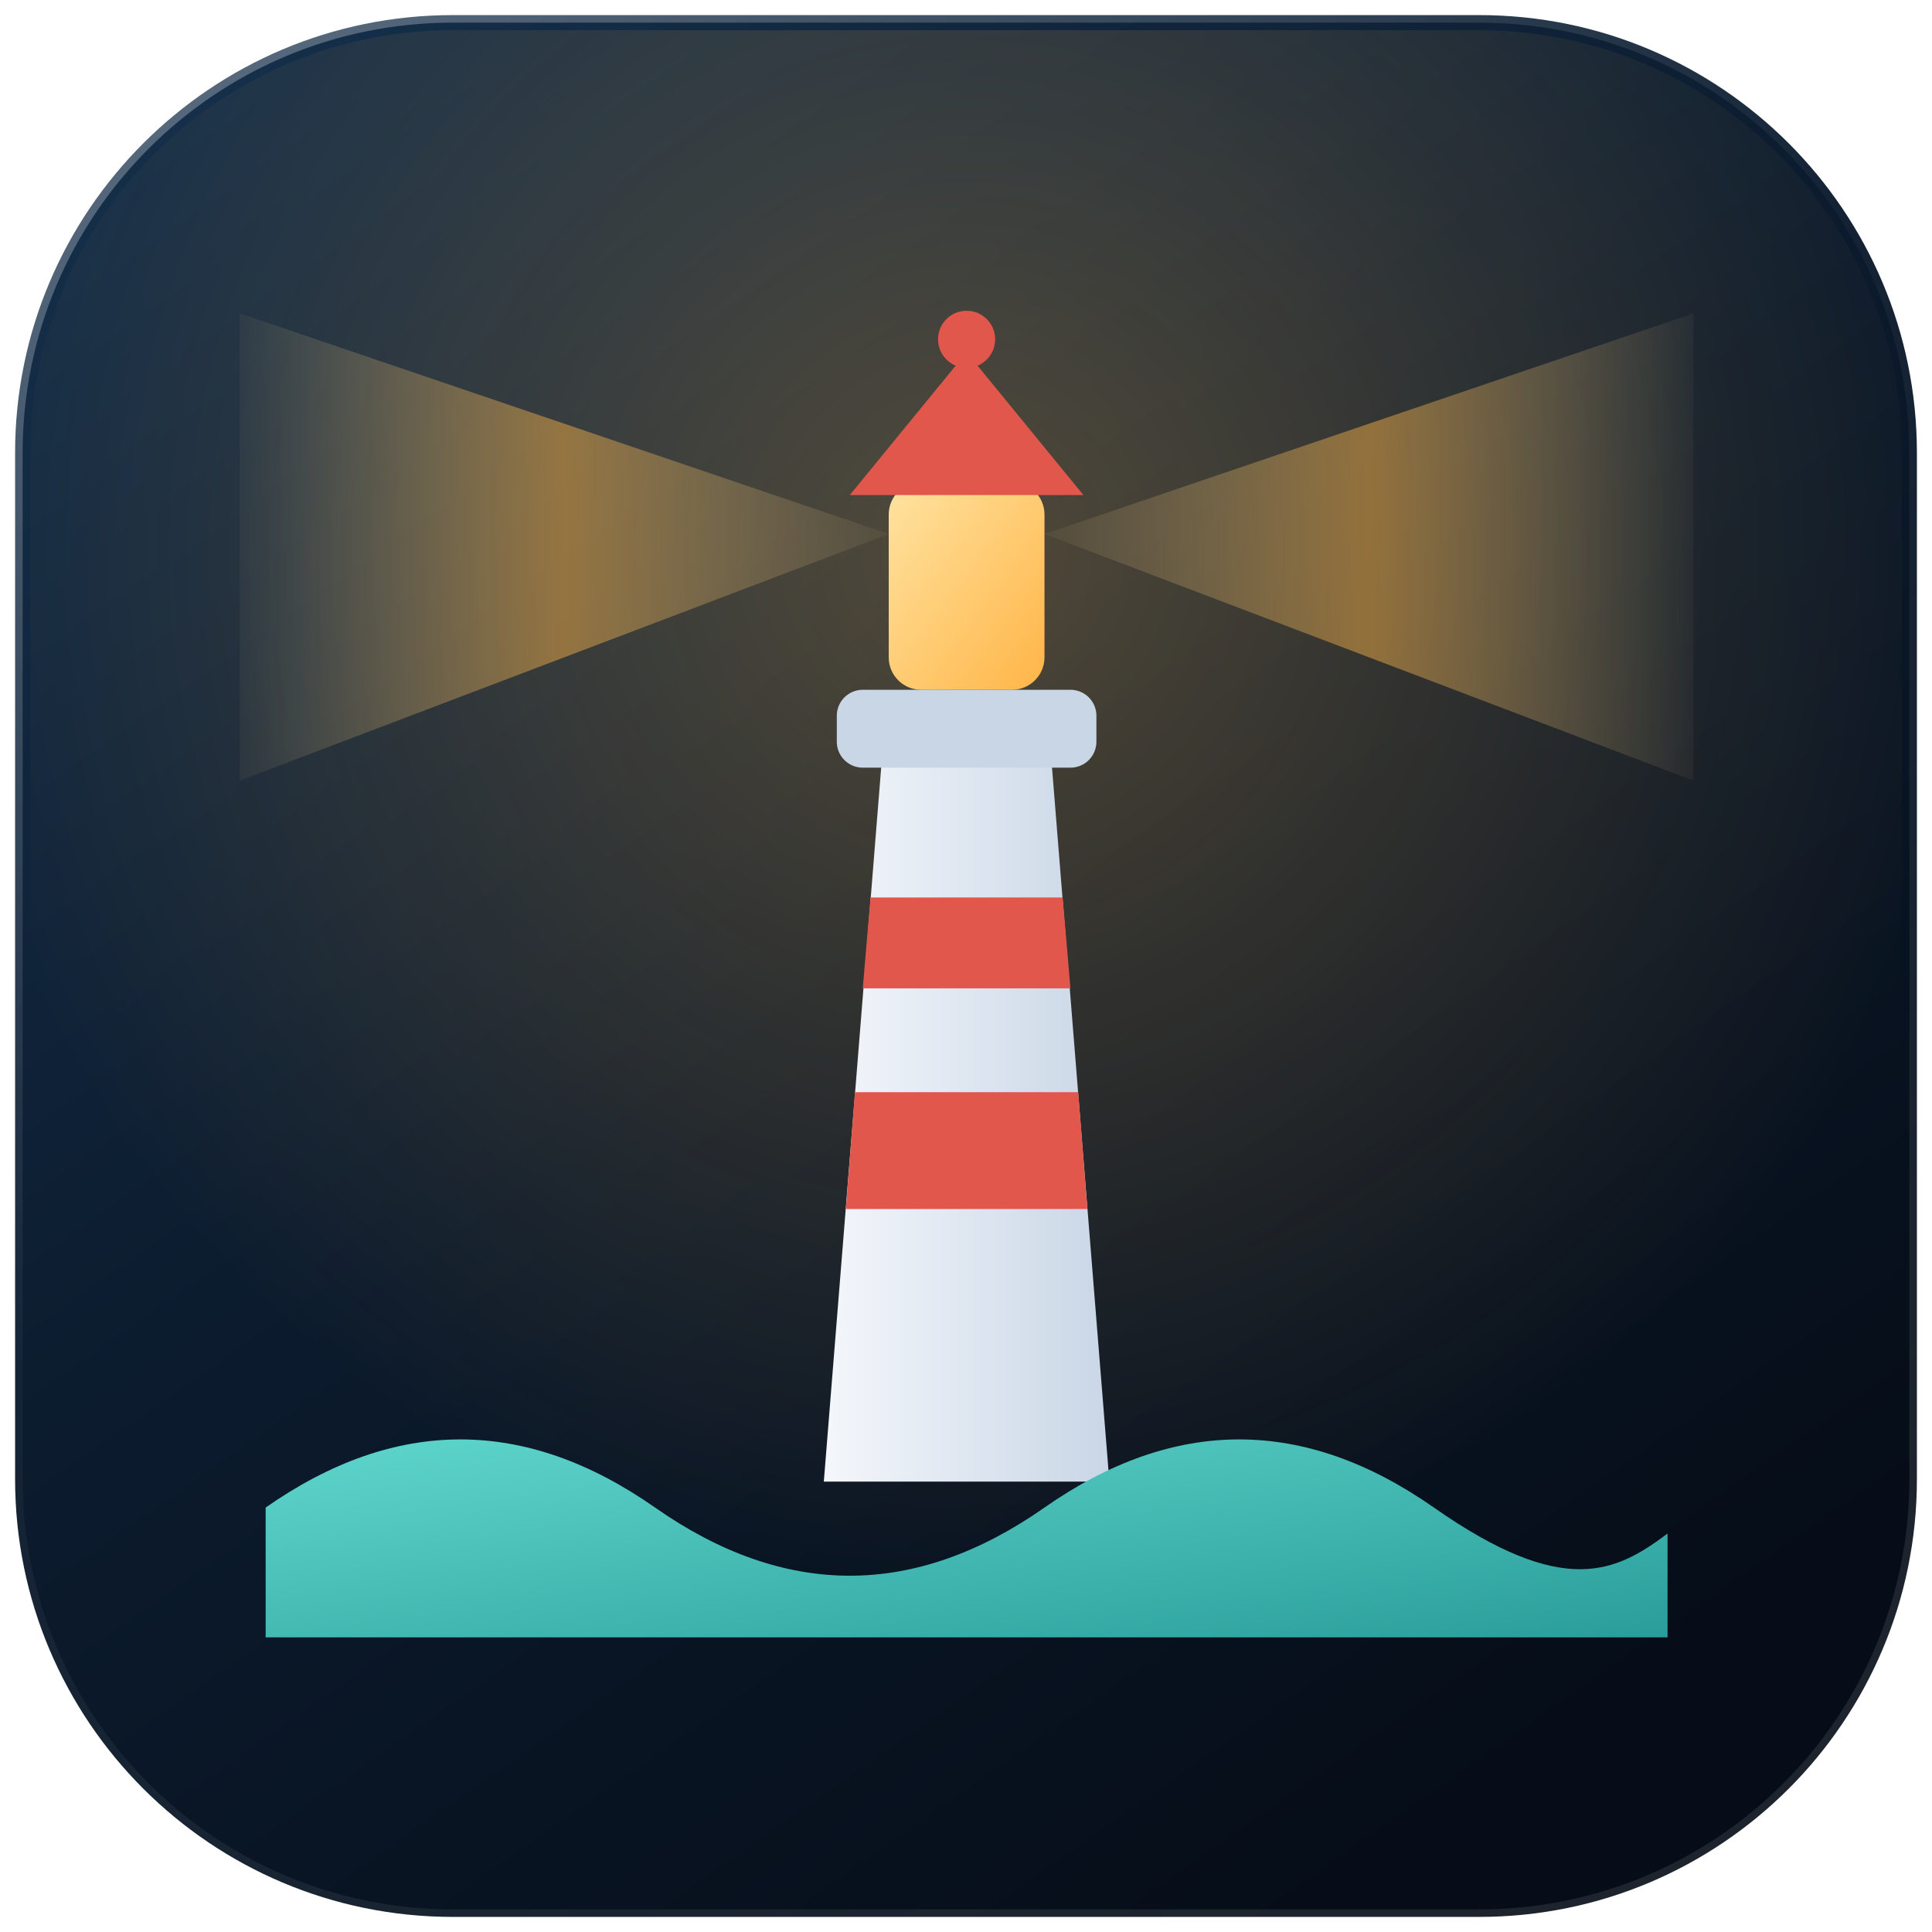
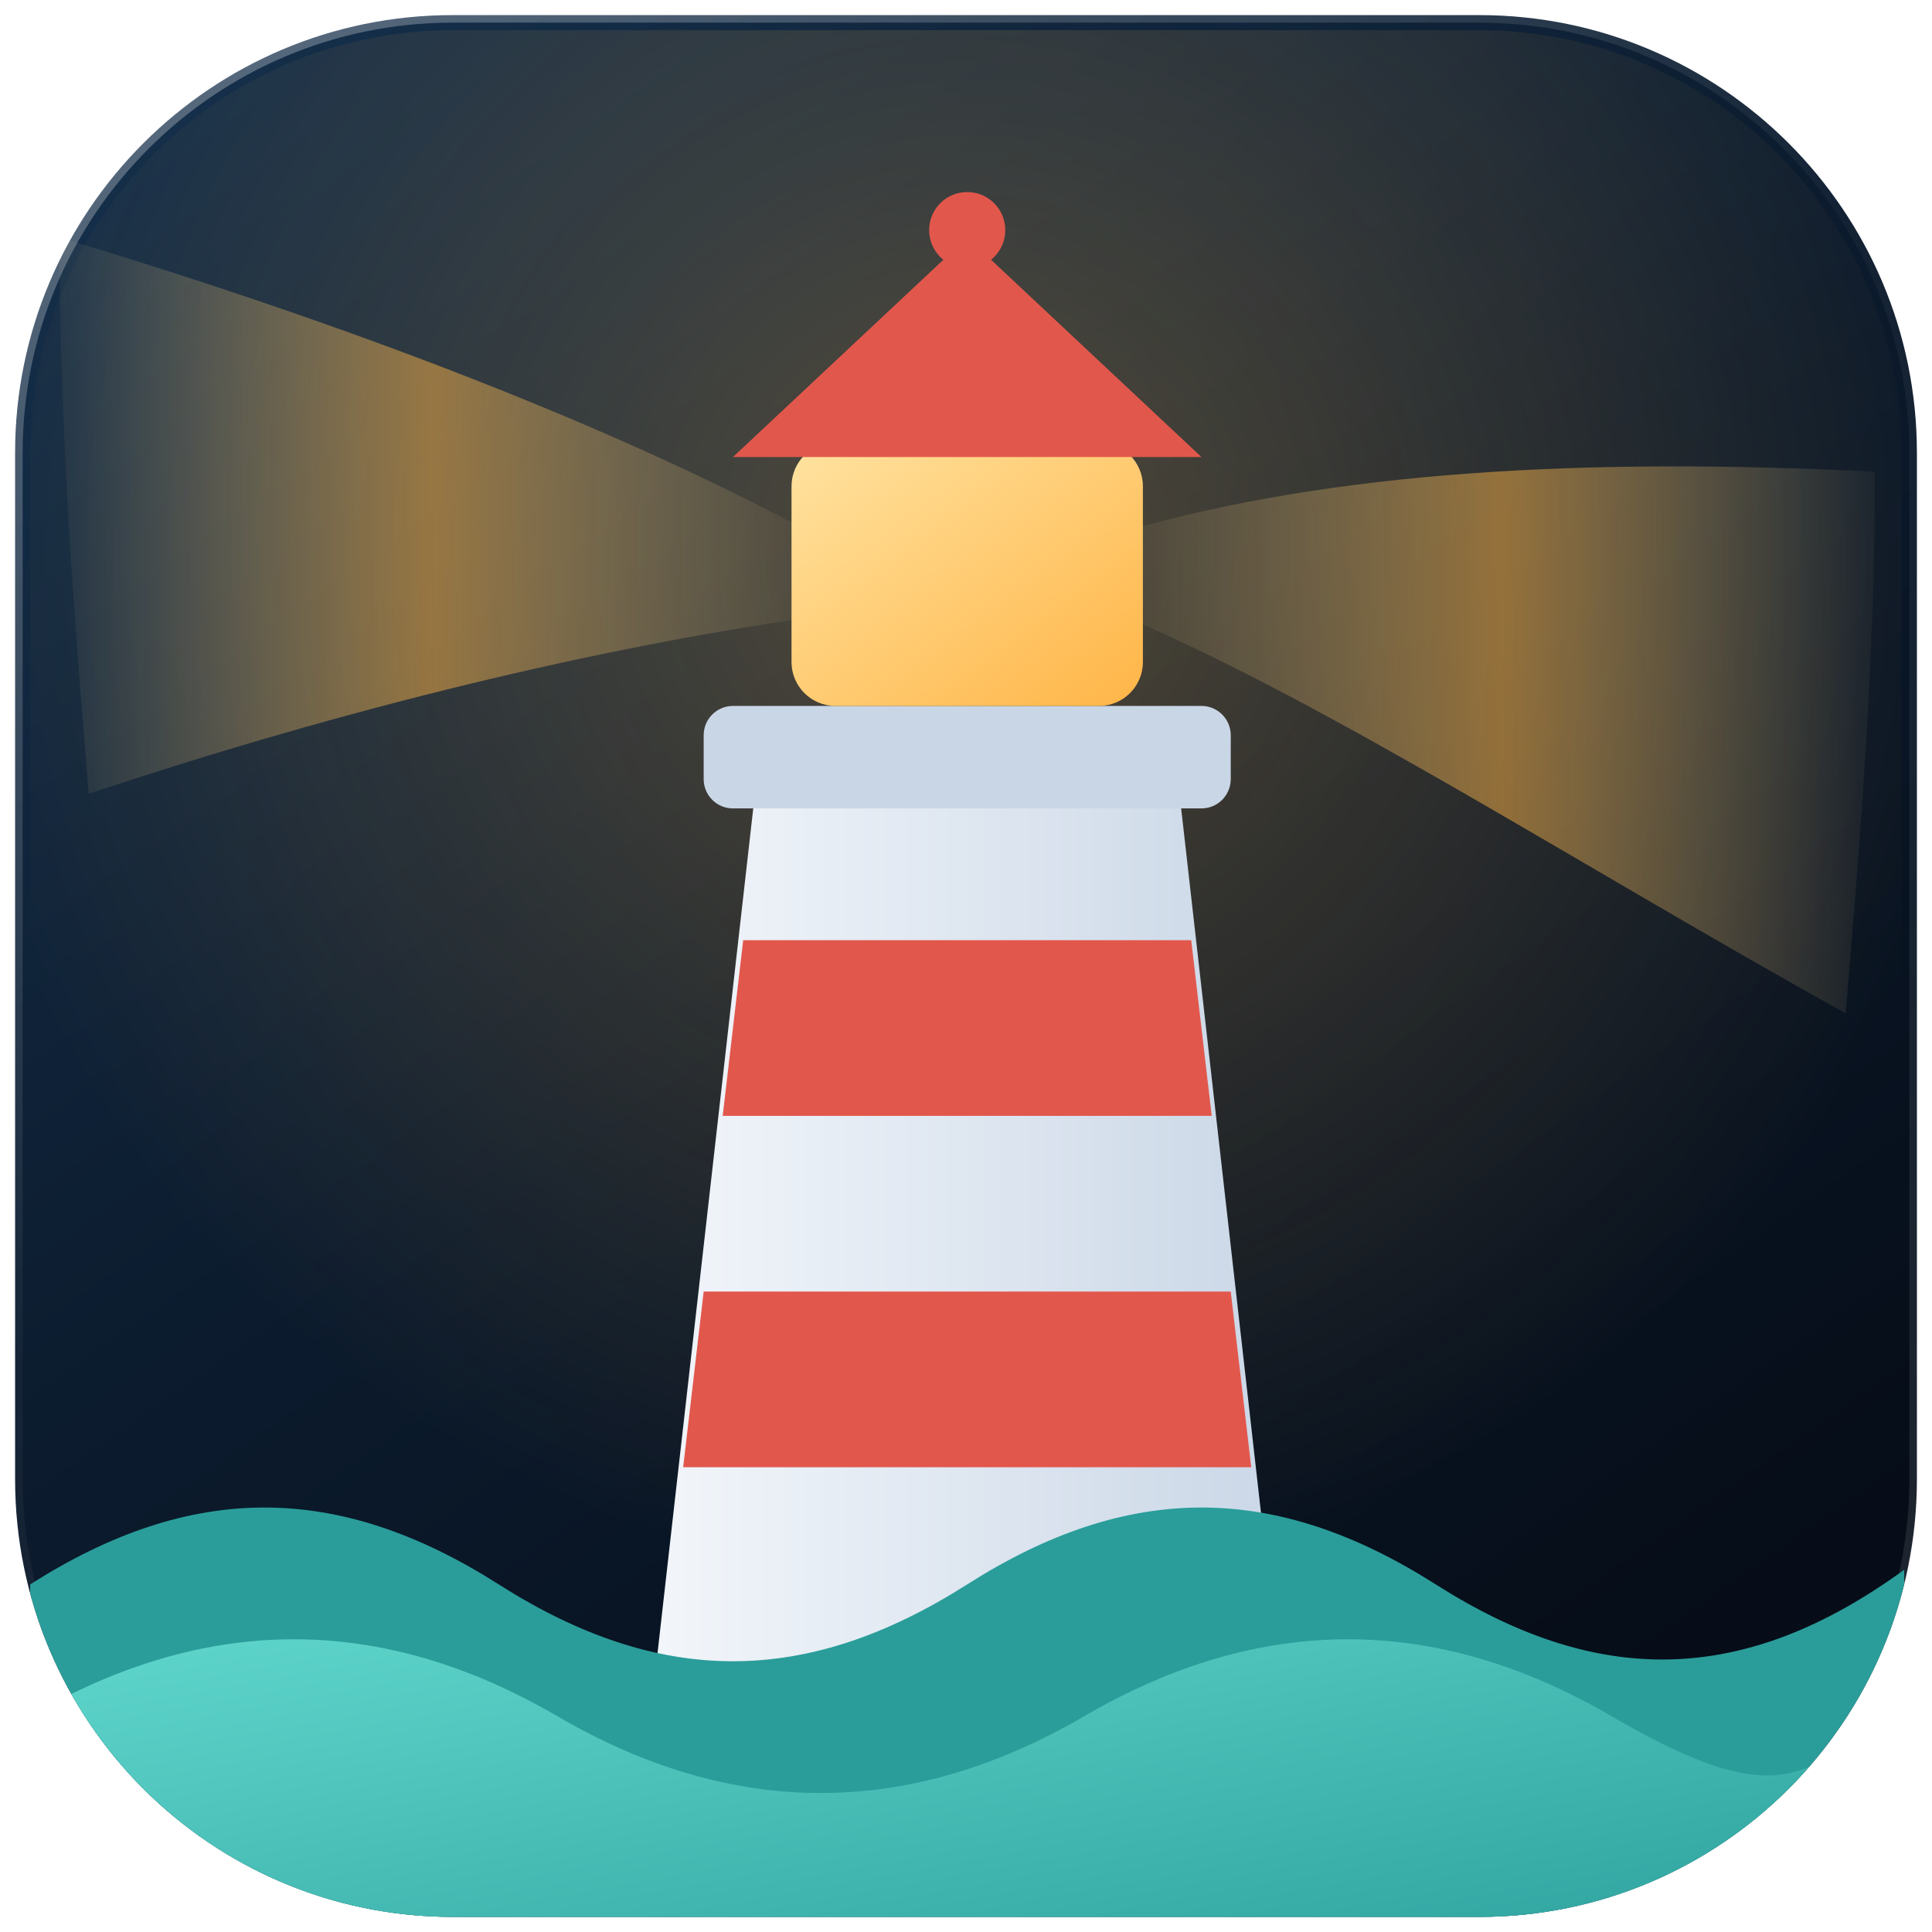
<svg xmlns="http://www.w3.org/2000/svg" viewBox="0 0 256 256" role="img">
  <defs>
    <linearGradient id="tile" x2=".7" y2="1">
      <stop stop-color="#16314d" />
      <stop offset=".55" stop-color="#0b1a2c" />
      <stop offset="1" stop-color="#060d18" />
    </linearGradient>
    <radialGradient id="glow" cx=".5" cy=".28" r=".55">
      <stop stop-color="#ffb547" stop-opacity=".28" />
      <stop offset="1" stop-color="#ffb547" stop-opacity="0" />
    </radialGradient>
    <linearGradient id="rim" x2=".65" y2="1">
      <stop stop-color="#ffffff50" />
      <stop offset=".5" stop-color="#ffffff08" />
      <stop offset="1" stop-color="#ffffff18" />
    </linearGradient>
  </defs>
  <rect x="2" y="2" width="252" height="252" rx="58" fill="url(#tile)" stroke="url(#rim)" stroke-width="2" />
  <rect x="4" y="4" width="248" height="248" rx="56" fill="url(#glow)" />
-   <g transform="translate(18 14) scale(1.72)">
-     <defs>
-       <linearGradient id="iBEAM" x1="0" y1="0" x2="1" y2="0">
-         <stop stop-color="#ffe3a1" stop-opacity=".05" />
-         <stop offset=".5" stop-color="#ffb547" stop-opacity=".55" />
-         <stop offset="1" stop-color="#ffe3a1" stop-opacity=".05" />
-       </linearGradient>
-       <linearGradient id="iTOWER" x2="1">
-         <stop stop-color="#f4f7fb" />
-         <stop offset="1" stop-color="#c9d6e6" />
-       </linearGradient>
-       <linearGradient id="iLAMP" y2="1">
-         <stop stop-color="#ffe3a1" />
-         <stop offset="1" stop-color="#ffb547" />
-       </linearGradient>
-       <linearGradient id="iSEA" y2="1">
-         <stop stop-color="#5fd6cc" />
-         <stop offset="1" stop-color="#2a9d9a" />
-       </linearGradient>
-     </defs>
-     <path d="M58 33L8 16V52Z" fill="url(#iBEAM)" opacity=".85" />
-     <path d="M70 33L120 16V52Z" fill="url(#iBEAM)" opacity=".85" />
-     <path d="M53 106L57.5 50H70.5L75 106Z" fill="url(#iTOWER)" />
-     <path d="M55.4 76H72.6L73.3 85H54.7Z" fill="#e2574c" />
-     <path d="M56.6 61H71.4L72 68H56Z" fill="#e2574c" />
-     <rect x="54" y="45" width="20" height="6" rx="2" fill="#c9d6e6" />
-     <rect x="58" y="29" width="12" height="16" rx="2.5" fill="url(#iLAMP)" />
-     <path d="M55 30L64 19L73 30Z" fill="#e2574c" />
-     <circle cx="64" cy="18" r="2.2" fill="#e2574c" />
-     <path d="M10 108C20 101 30 101 40 108S60 115 70 108S90 101 100 108S114 113 118 110V118H10Z" fill="url(#iSEA)" />
+   <clipPath id="tileClip">
+     <rect x="2" y="2" width="252" height="252" rx="58" />
+   </clipPath>
+   <g clip-path="url(#tileClip)">
+     <g transform="translate(4 14) scale(1.94)">
+       <defs>
+         <linearGradient id="iBEAM" x1="0" y1="0" x2="1" y2="0">
+           <stop stop-color="#ffe3a1" stop-opacity=".05" />
+           <stop offset=".5" stop-color="#ffb547" stop-opacity=".55" />
+           <stop offset="1" stop-color="#ffe3a1" stop-opacity=".05" />
+         </linearGradient>
+         <linearGradient id="iTOWER" x2="1">
+           <stop stop-color="#f4f7fb" />
+           <stop offset="1" stop-color="#c9d6e6" />
+         </linearGradient>
+         <linearGradient id="iLAMP" y2="1">
+           <stop stop-color="#ffe3a1" />
+           <stop offset="1" stop-color="#ffb547" />
+         </linearGradient>
+         <linearGradient id="iSEA" y2="1">
+           <stop stop-color="#5fd6cc" />
+           <stop offset="1" stop-color="#2a9d9a" />
+         </linearGradient>
+       </defs>
+       <path d="M53 29C40 22 22 15 2 9C2 22 3 35 4 47C22 41 39 37 53 35Z" fill="url(#iBEAM)" opacity=".9" />
+       <path d="M75 29C89 25 106 24 126 25C126 38 125 50 124 62C106 52 89 41 75 35Z" fill="url(#iBEAM)" opacity=".9" />
+       <path d="M41 122L49.5 47H78.5L87 122Z" fill="url(#iTOWER)" />
+       <path d="M48.7 57H79.3L80.7 69H47.3Z" fill="#e2574c" />
+       <path d="M46 81H82L83.4 93H44.6Z" fill="#e2574c" />
+       <rect x="46" y="41" width="36" height="7" rx="2" fill="#c9d6e6" />
+       <rect x="52" y="23" width="24" height="18" rx="3" fill="url(#iLAMP)" />
+       <path d="M48 24L64 9L80 24Z" fill="#e2574c" />
+       <circle cx="64" cy="8.5" r="2.6" fill="#e2574c" />
+       <path d="M0 101C11 94 21 94 32 101S53 108 64 101S85 94 96 101S117 108 128 100V128H0Z" fill="#2a9d9a" />
+       <path d="M0 110C12 103 24 103 36 110S60 117 72 110S96 103 108 110S122 114 128 108V128H0Z" fill="url(#iSEA)" />
+     </g>
  </g>
</svg>
